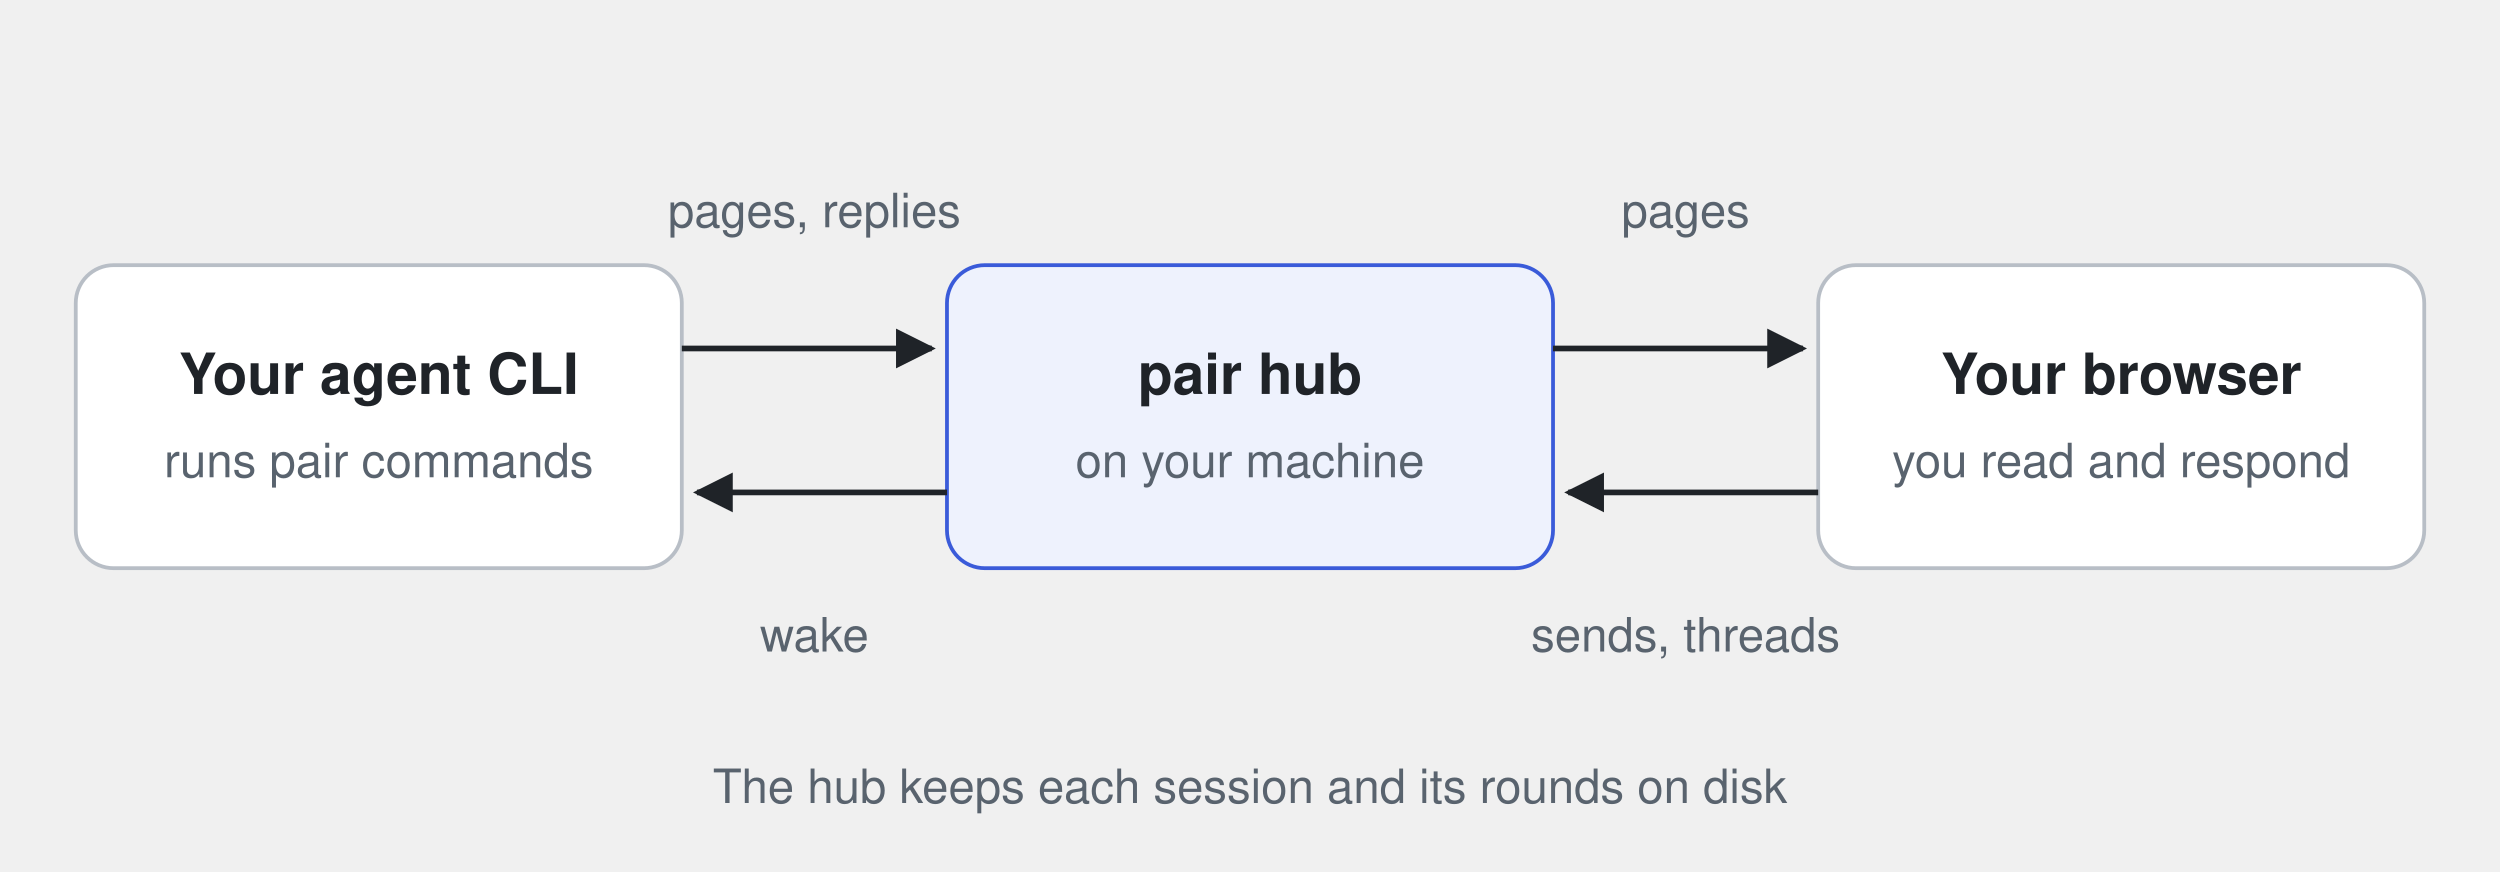
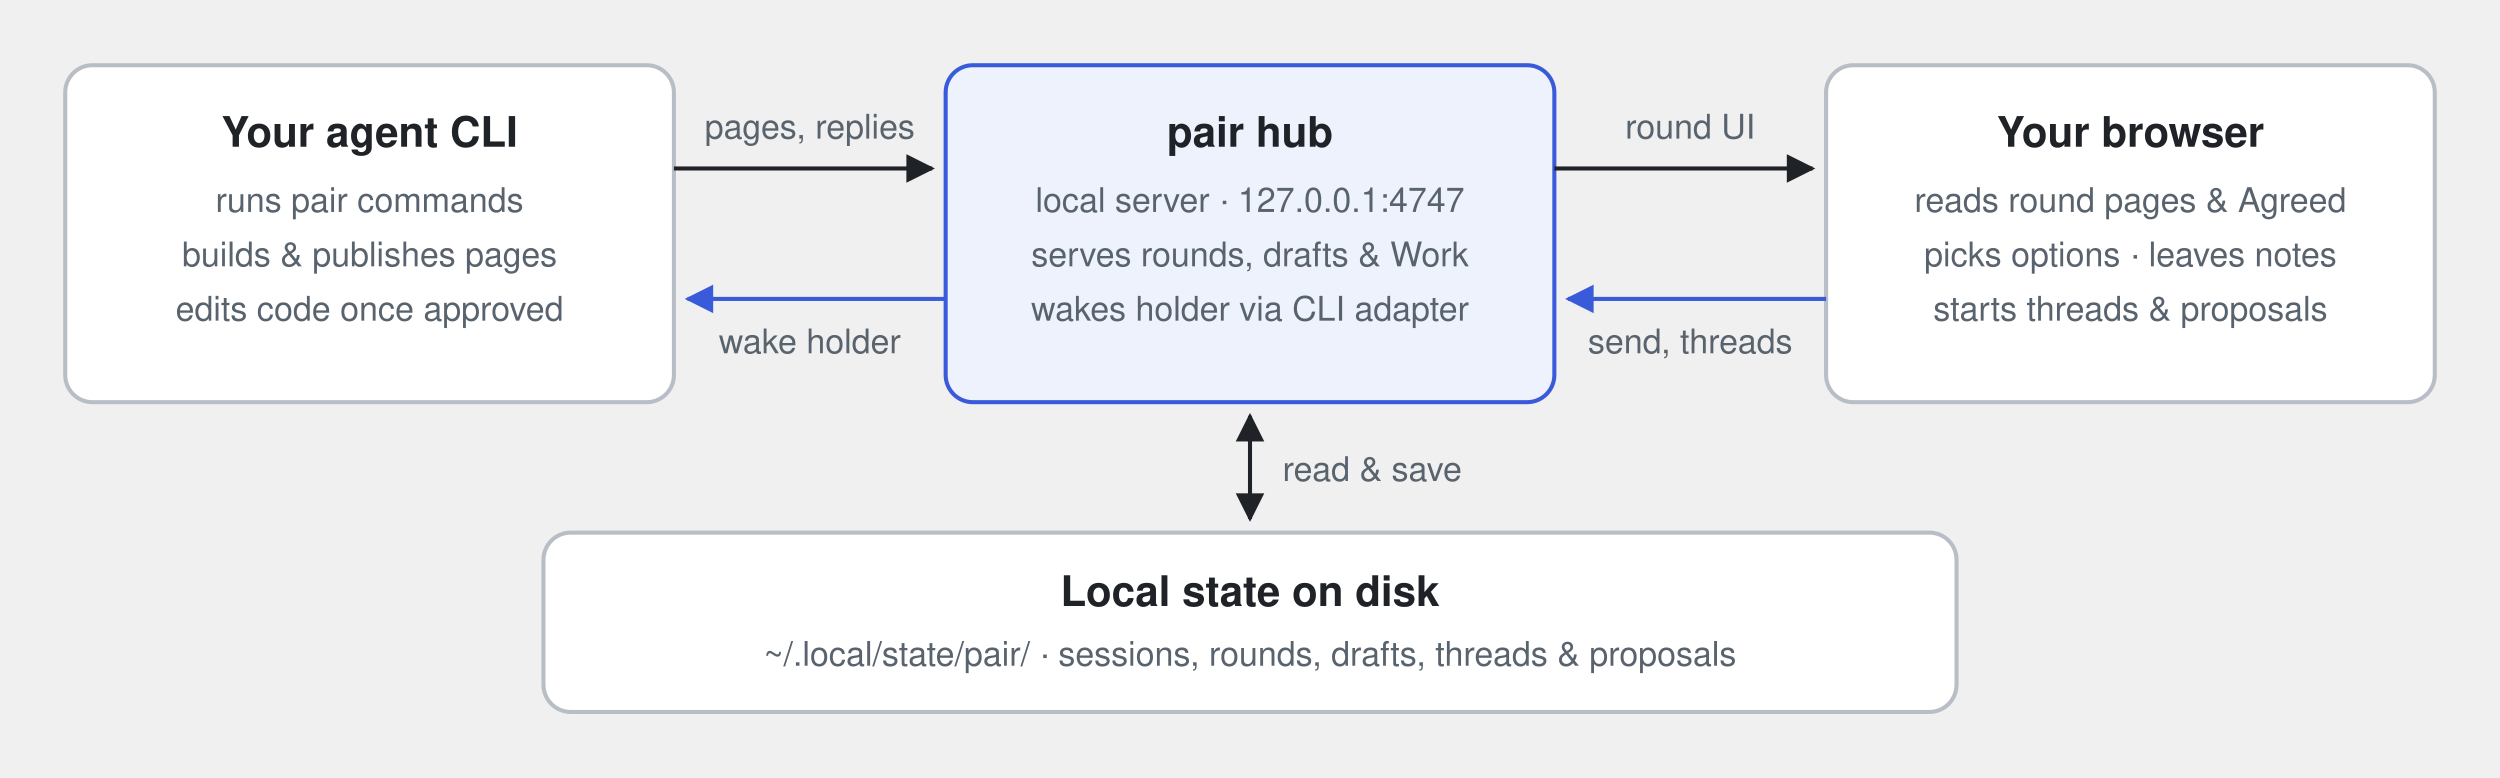
- <svg xmlns="http://www.w3.org/2000/svg" viewBox="0 0 660 230" role="img" aria-label="What runs where: your agent CLI, the pair hub on your machine, and your browser">
+ <svg xmlns="http://www.w3.org/2000/svg" viewBox="0 0 920 286" role="img" aria-label="pair architecture. Your agent CLI runs pair commands to build and publish round pages and replies to the local pair hub (127.0.0.1:4747). The hub serves the round UI to your browser, where you read pages and Agreed, pick options, leave notes, and start threads or proposals. When you send feedback or start a thread, the browser sends it to the hub, which wakes the holding agent through its CLI adapter. The hub reads and saves sessions, rounds, drafts, threads, and proposals under ~/.local/state/pair/.">
  <style>
- text{font-family:-apple-system,BlinkMacSystemFont,"Segoe UI",Helvetica,Arial,sans-serif;fill:#1f2328;text-anchor:middle;font-size:15px}
+ text{font-family:-apple-system,BlinkMacSystemFont,"Segoe UI",Helvetica,Arial,sans-serif;fill:#1f2328;text-anchor:middle;font-size:15.5px}
.t{font-weight:600}.s{font-size:12.5px;fill:#59636e}.l{text-anchor:start}
.line{fill:none;stroke:#1f2328;stroke-width:1.5}.head{fill:#1f2328}
- .box{fill:#ffffff;stroke:#b8bec6}.round{fill:#eef2fd;stroke:#3a5bd9}.side{fill:none;stroke:#8c959f;stroke-dasharray:4 3}.dash{fill:none;stroke:#8c959f;stroke-width:1.5;stroke-dasharray:4 4}
- 
+ .bline{fill:none;stroke:#3a5bd9;stroke-width:1.5}.bhead{fill:#3a5bd9}
+ .box{fill:#ffffff;stroke:#b8bec6;stroke-width:1.5}.round{fill:#eef2fd;stroke:#3a5bd9;stroke-width:1.5}
</style>
  <defs>
    <marker id="a" viewBox="0 0 10 10" refX="9" refY="5" markerWidth="7" markerHeight="7" orient="auto-start-reverse">
      <path d="M0,0 L10,5 L0,10 z" class="head" />
    </marker>
+     <marker id="b" viewBox="0 0 10 10" refX="9" refY="5" markerWidth="7" markerHeight="7" orient="auto-start-reverse">
+       <path d="M0,0 L10,5 L0,10 z" class="bhead" />
+     </marker>
  </defs>
-   <rect class="box" x="20" y="70" width="160" height="80" rx="10" />
-   <text x="100" y="104" class="t">Your agent CLI</text>
-   <text x="100" y="126" class="s">runs pair commands</text>
-   <rect class="round" x="250" y="70" width="160" height="80" rx="10" />
-   <text x="330" y="104" class="t">pair hub</text>
-   <text x="330" y="126" class="s">on your machine</text>
-   <rect class="box" x="480" y="70" width="160" height="80" rx="10" />
-   <text x="560" y="104" class="t">Your browser</text>
-   <text x="560" y="126" class="s">you read and respond</text>
-   <path class="line" d="M180 92 H246" marker-end="url(#a)" />
-   <text x="215" y="60" class="s">pages, replies</text>
-   <path class="line" d="M250 130 H184" marker-end="url(#a)" />
-   <text x="215" y="172" class="s">wake</text>
-   <path class="line" d="M410 92 H476" marker-end="url(#a)" />
-   <text x="445" y="60" class="s">pages</text>
-   <path class="line" d="M480 130 H414" marker-end="url(#a)" />
-   <text x="445" y="172" class="s">sends, threads</text>
-   <text x="330" y="212" class="s">The hub keeps each session and its rounds on disk</text>
+   <rect class="box" x="24" y="24" width="224" height="124" rx="10" />
+   <text x="136" y="54" class="t">Your agent CLI</text>
+   <text x="136" y="78" class="s">runs pair commands</text>
+   <text x="136" y="98" class="s">builds &amp; publishes pages</text>
+   <text x="136" y="118" class="s">edits code once approved</text>
+   <rect class="round" x="348" y="24" width="224" height="124" rx="10" />
+   <text x="460" y="54" class="t">pair hub</text>
+   <text x="460" y="78" class="s">local server · 127.0.0.1:4747</text>
+   <text x="460" y="98" class="s">serves rounds, drafts &amp; Work</text>
+   <text x="460" y="118" class="s">wakes holder via CLI adapter</text>
+   <rect class="box" x="672" y="24" width="224" height="124" rx="10" />
+   <text x="784" y="54" class="t">Your browser</text>
+   <text x="784" y="78" class="s">reads round pages &amp; Agreed</text>
+   <text x="784" y="98" class="s">picks options · leaves notes</text>
+   <text x="784" y="118" class="s">starts threads &amp; proposals</text>
+   <path class="line" d="M248 62 H343" marker-end="url(#a)" />
+   <text x="298" y="51" class="s">pages, replies</text>
+   <path class="bline" d="M348 110 H253" marker-end="url(#b)" />
+   <text x="298" y="130" class="s">wake holder</text>
+   <path class="line" d="M572 62 H667" marker-end="url(#a)" />
+   <text x="622" y="51" class="s">round UI</text>
+   <path class="bline" d="M672 110 H577" marker-end="url(#b)" />
+   <text x="622" y="130" class="s">send, threads</text>
+   <path class="line" d="M460 153 V191" marker-start="url(#a)" marker-end="url(#a)" />
+   <text x="472" y="177" class="s l">read &amp; save</text>
+   <rect class="box" x="200" y="196" width="520" height="66" rx="10" />
+   <text x="460" y="223" class="t">Local state on disk</text>
+   <text x="460" y="245" class="s">~/.local/state/pair/ · sessions, rounds, drafts, threads &amp; proposals</text>
</svg>
